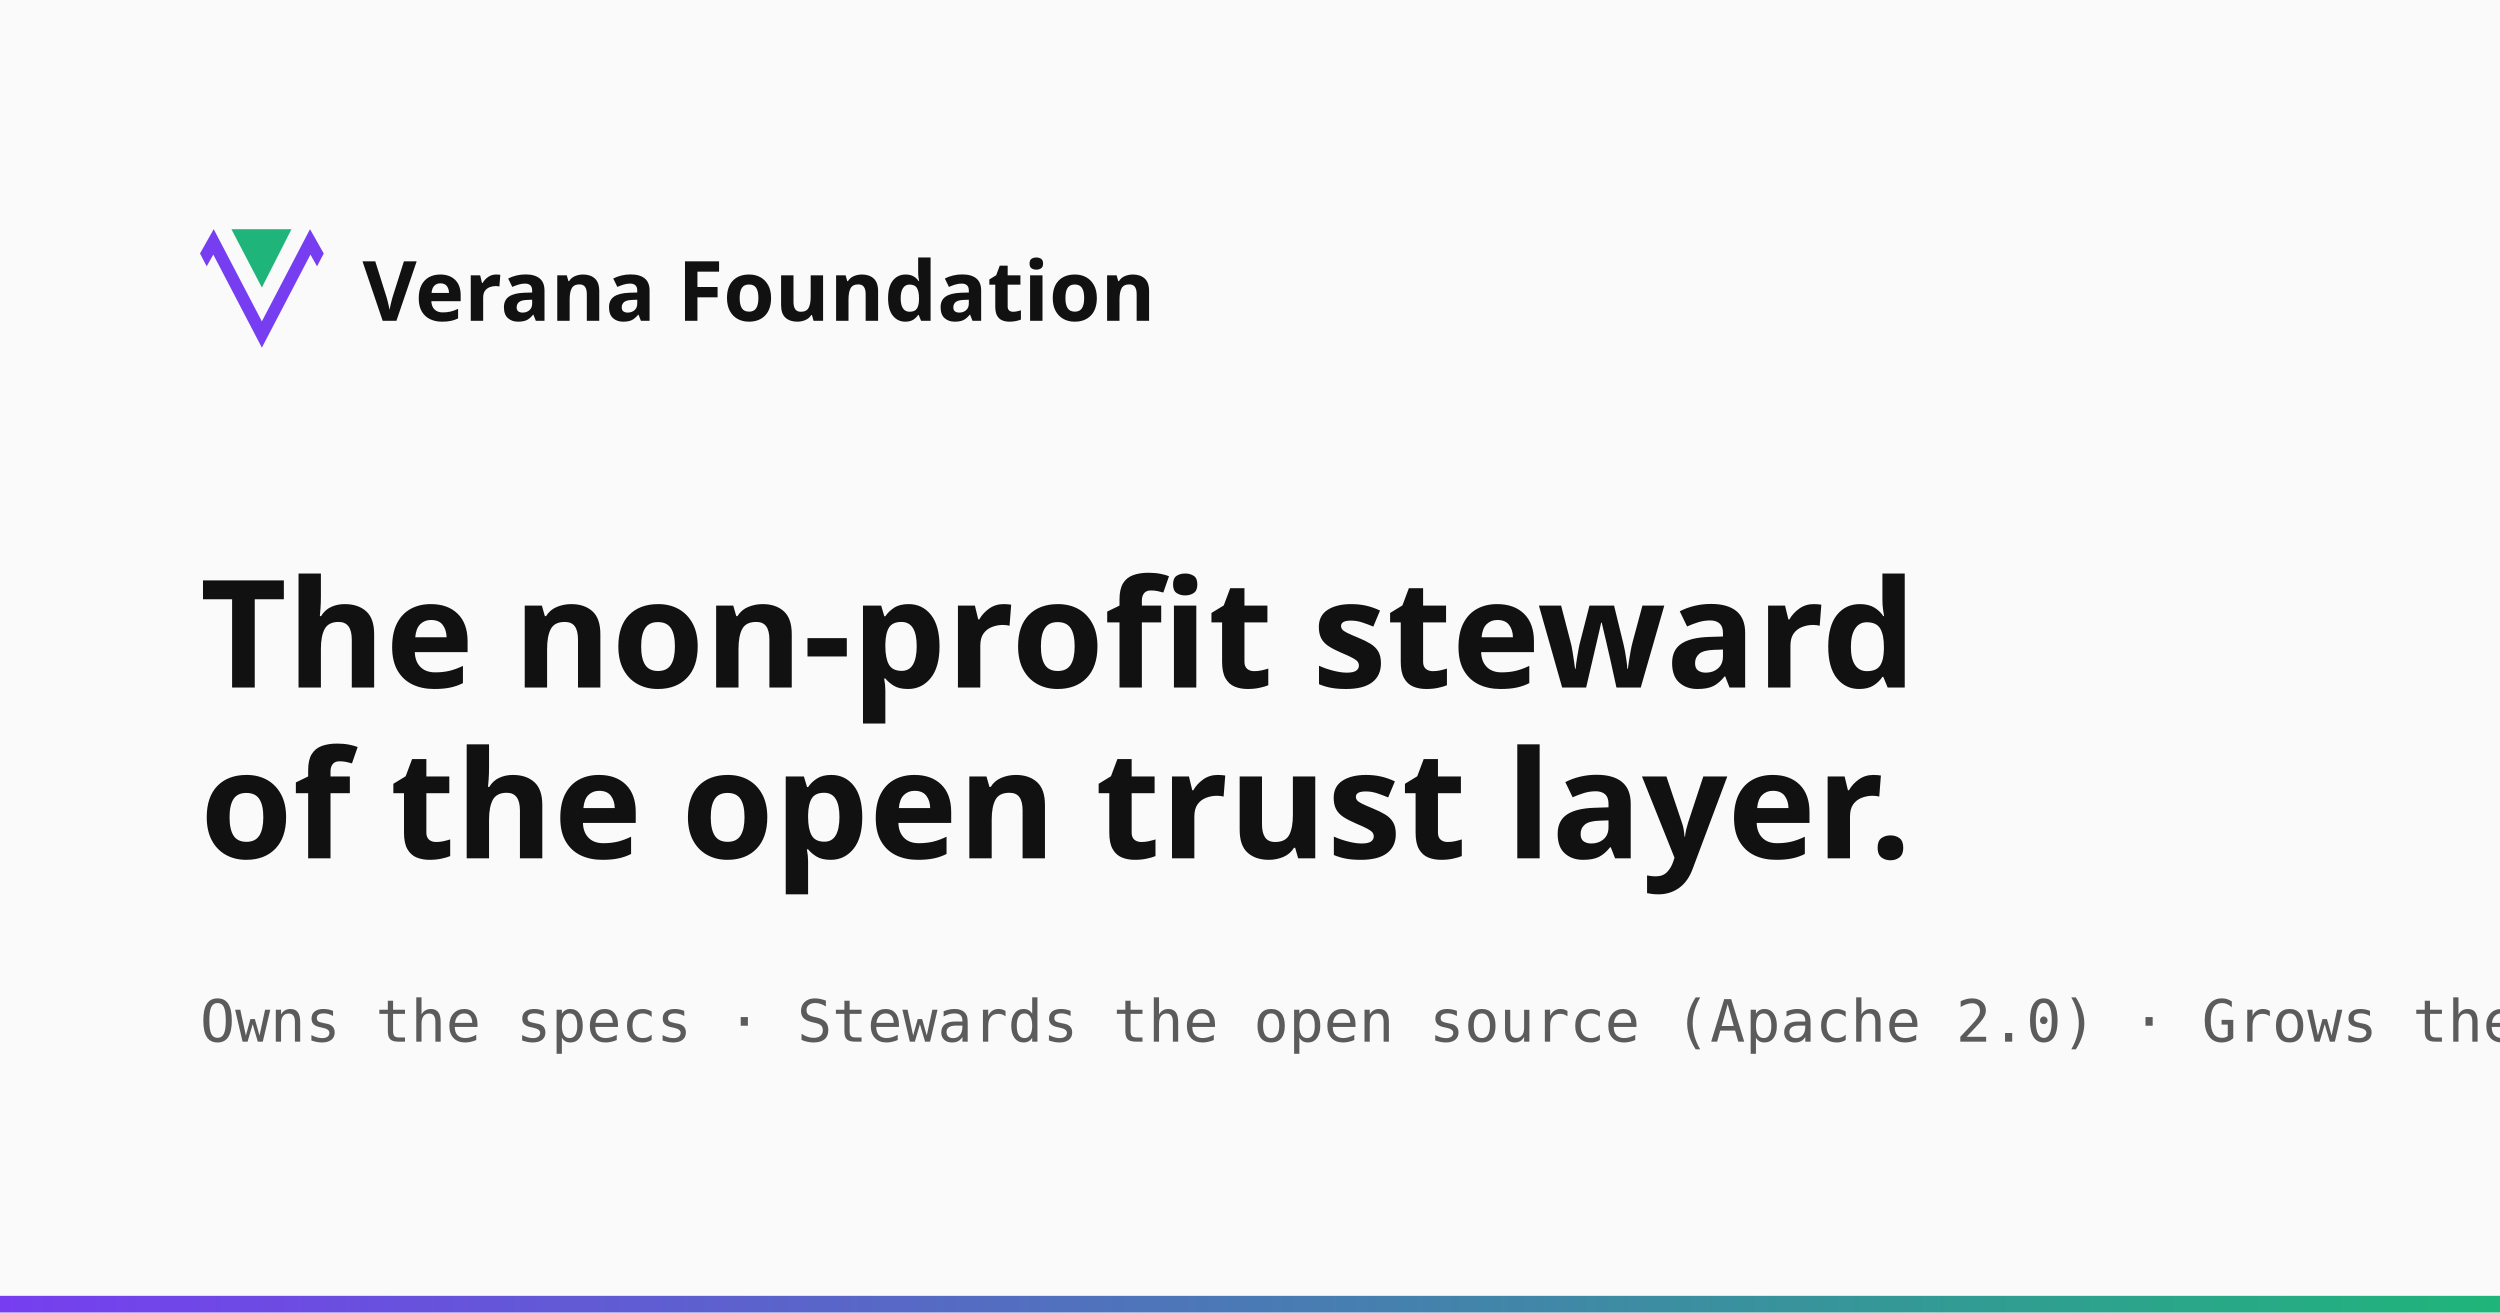
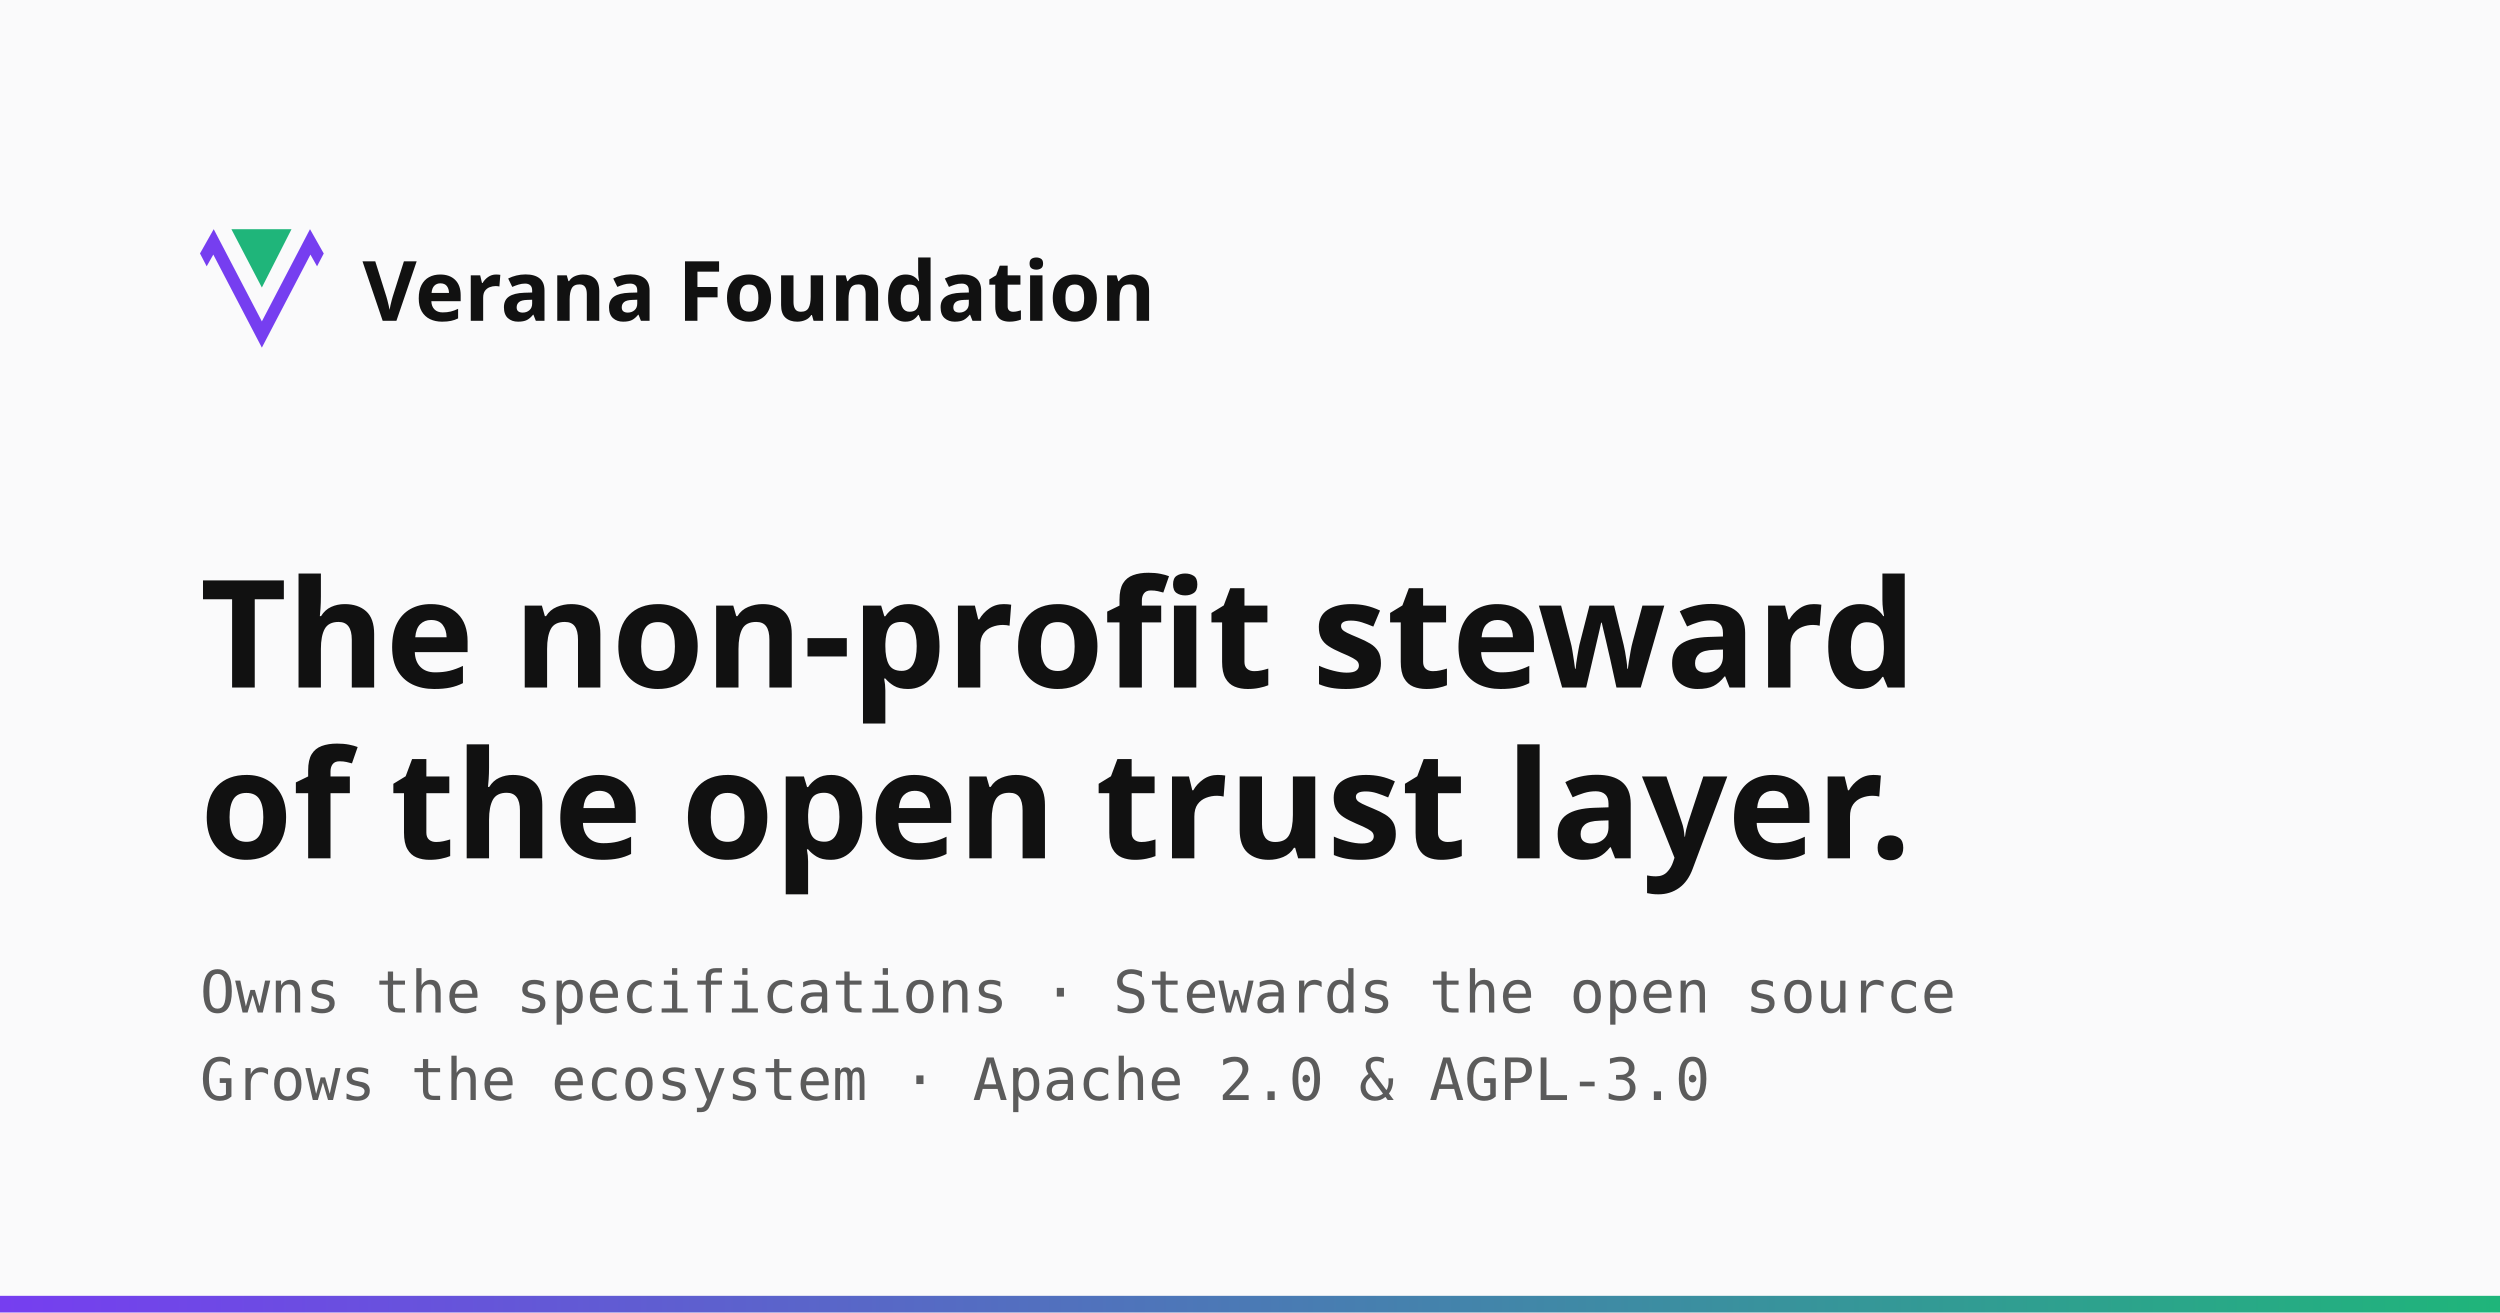
<svg xmlns="http://www.w3.org/2000/svg" viewBox="0 0 1200 630" width="1200" height="630">
  <rect width="1200" height="630" fill="#fafafb" />
  <rect width="1200" height="8" y="622" fill="url(#g)" />
  <defs>
    <linearGradient id="g" x1="0" y1="0" x2="1200" y2="0" gradientUnits="userSpaceOnUse">
      <stop stop-color="#763EF0" />
      <stop offset="1" stop-color="#1FB57A" />
    </linearGradient>
  </defs>
  <g transform="translate(96 110)">
    <g transform="scale(1.1)">
      <path fill="#763EF0" d="M26.993 51.697L5.805 11.098L2.913 16.216L0 10.605L5.987 0L26.993 40.248L47.999 0L54 10.622L51.077 16.216L48.185 11.098L26.993 51.697Z" />
      <path fill="#1FB57A" d="M13.696 0L26.994 25.464L39.937 0H13.696Z" />
    </g>
    <text x="78" y="44" font-family="'Space Grotesk', sans-serif" font-size="40" font-weight="700" fill="#111111">Verana Foundation</text>
  </g>
  <text x="96" y="330" font-family="'Space Grotesk', sans-serif" font-size="72" font-weight="700" fill="#111111">The non-profit steward</text>
  <text x="96" y="412" font-family="'Space Grotesk', sans-serif" font-size="72" font-weight="700" fill="#111111">of the open trust layer.</text>
-   <text x="96" y="500" font-family="'IBM Plex Mono', monospace" font-size="28" fill="#5b5b5b">Owns the specs · Stewards the open source (Apache 2.0) · Grows the ecosystem</text>
+   <text x="96" y="486" font-family="'IBM Plex Mono', monospace" font-size="28" fill="#5b5b5b">Owns the specifications · Stewards the open source</text>
+   <text x="96" y="528" font-family="'IBM Plex Mono', monospace" font-size="28" fill="#5b5b5b">Grows the ecosystem · Apache 2.0 &amp; AGPL-3.0</text>
</svg>
